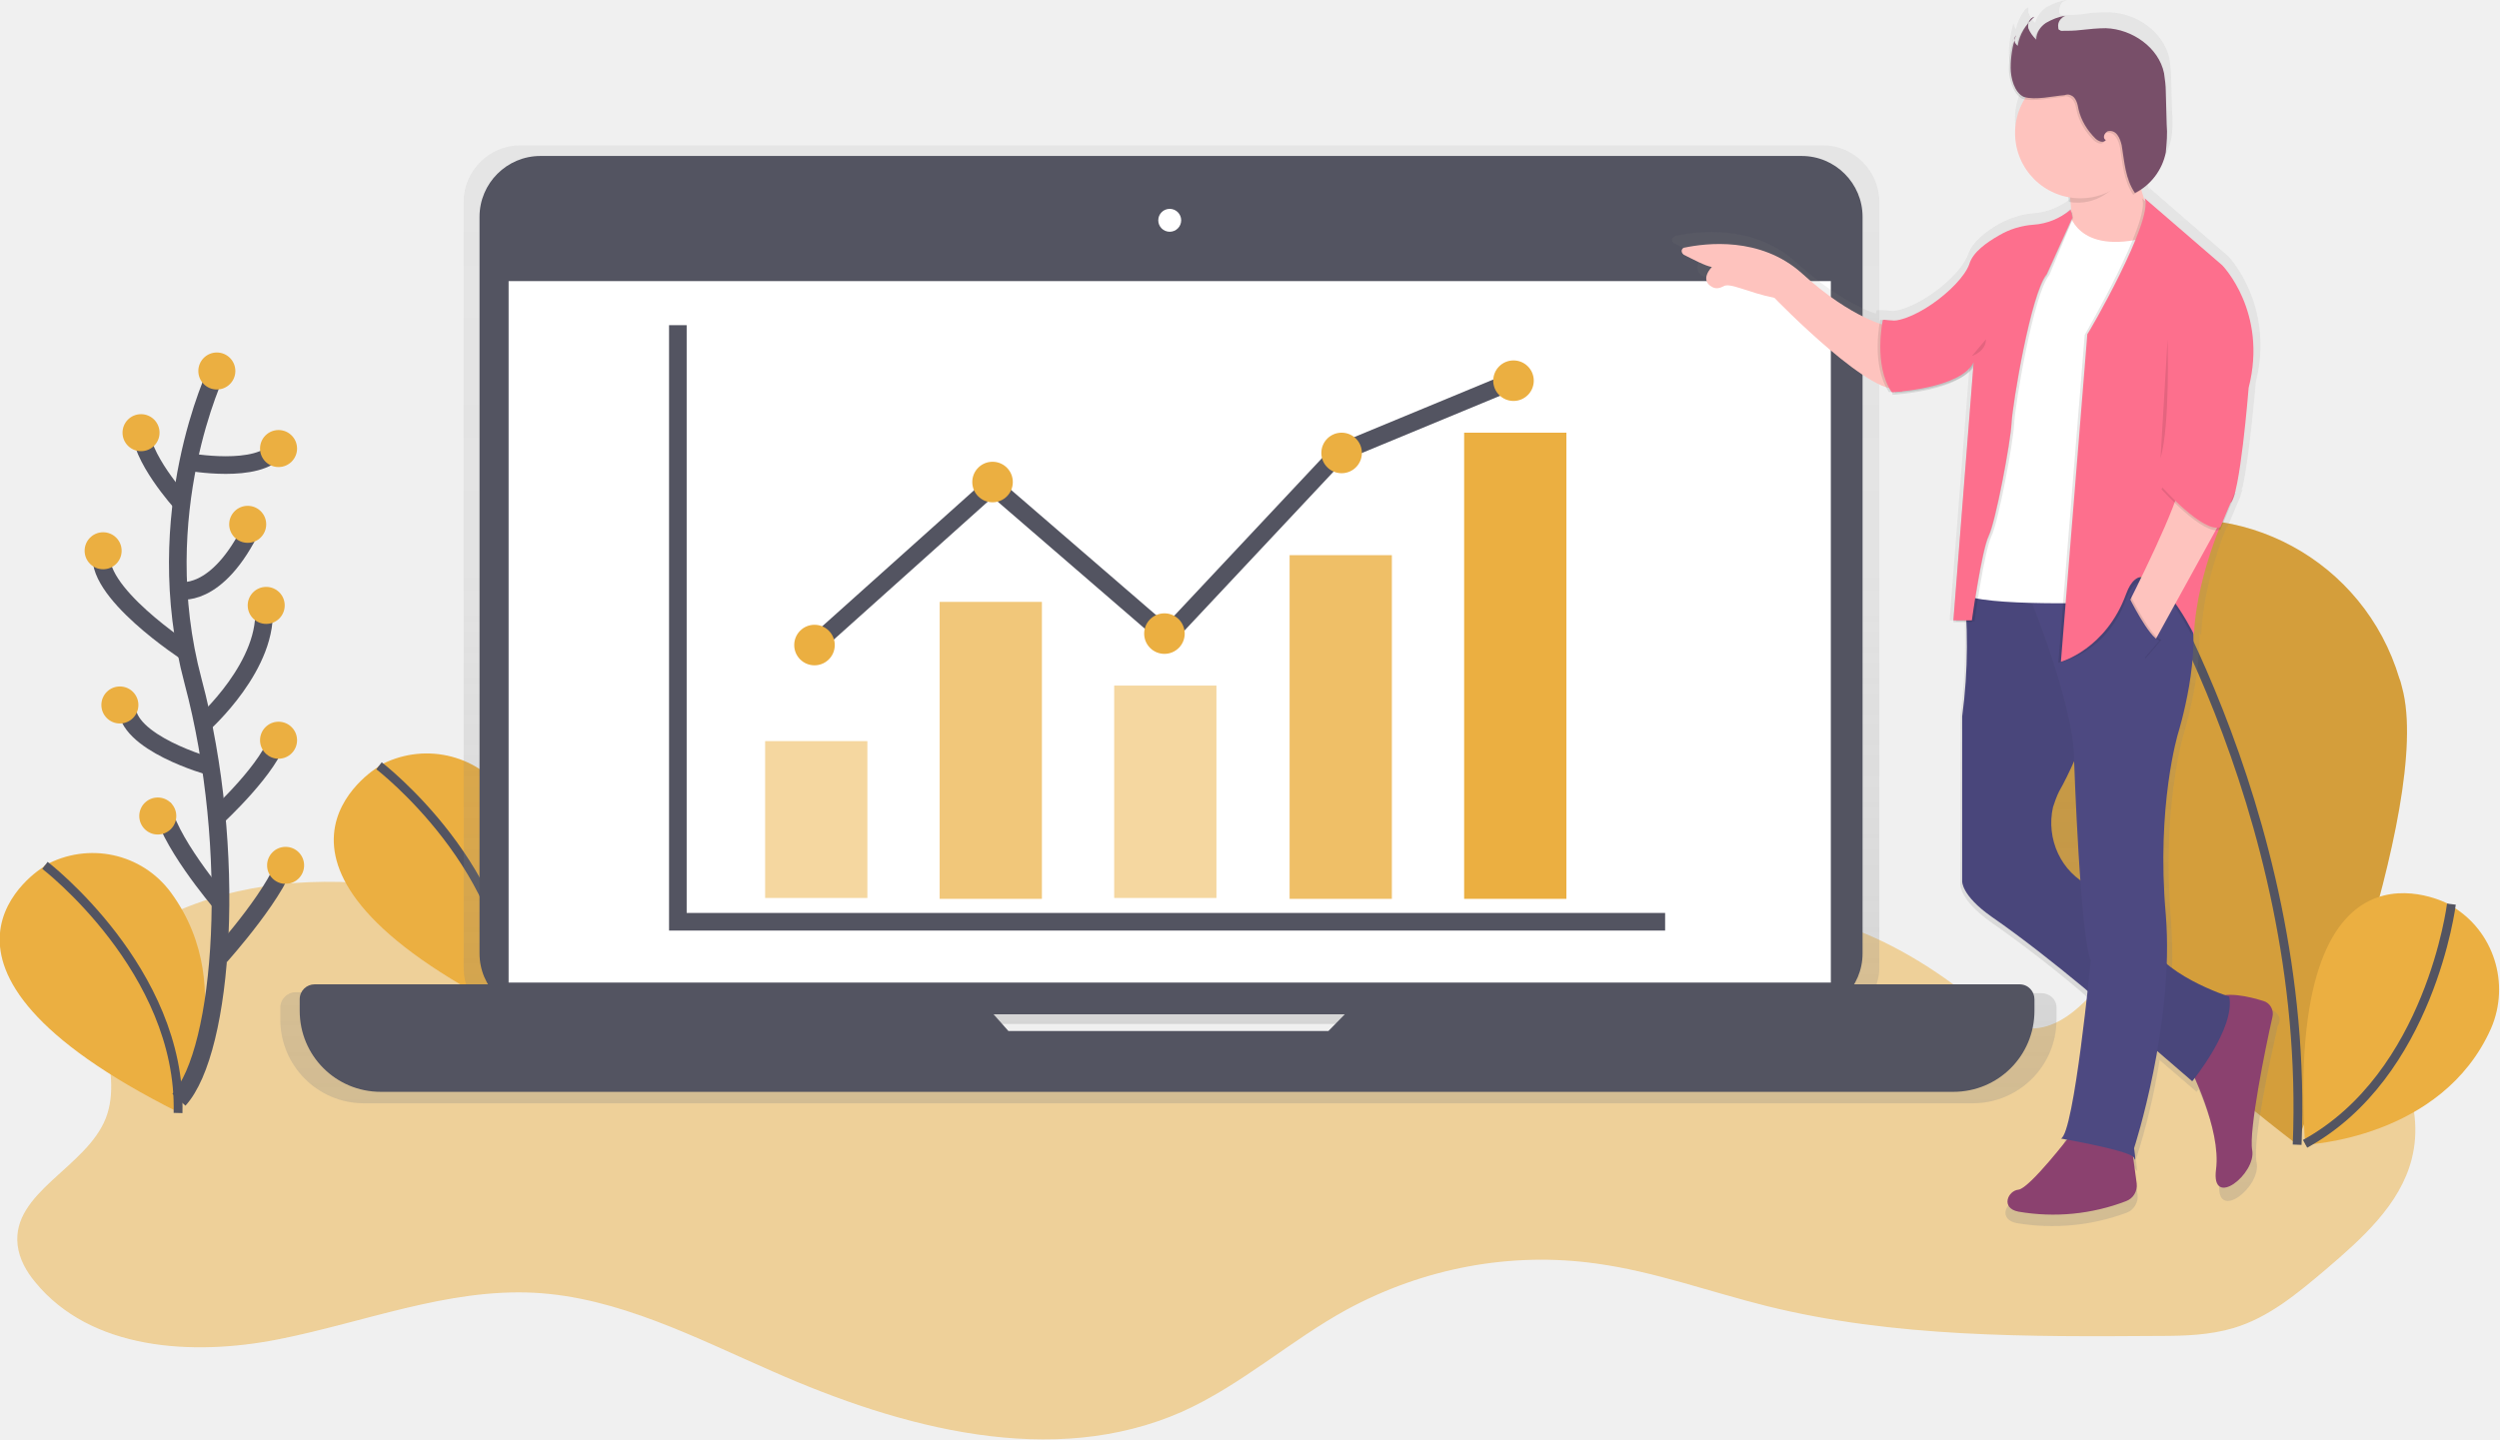
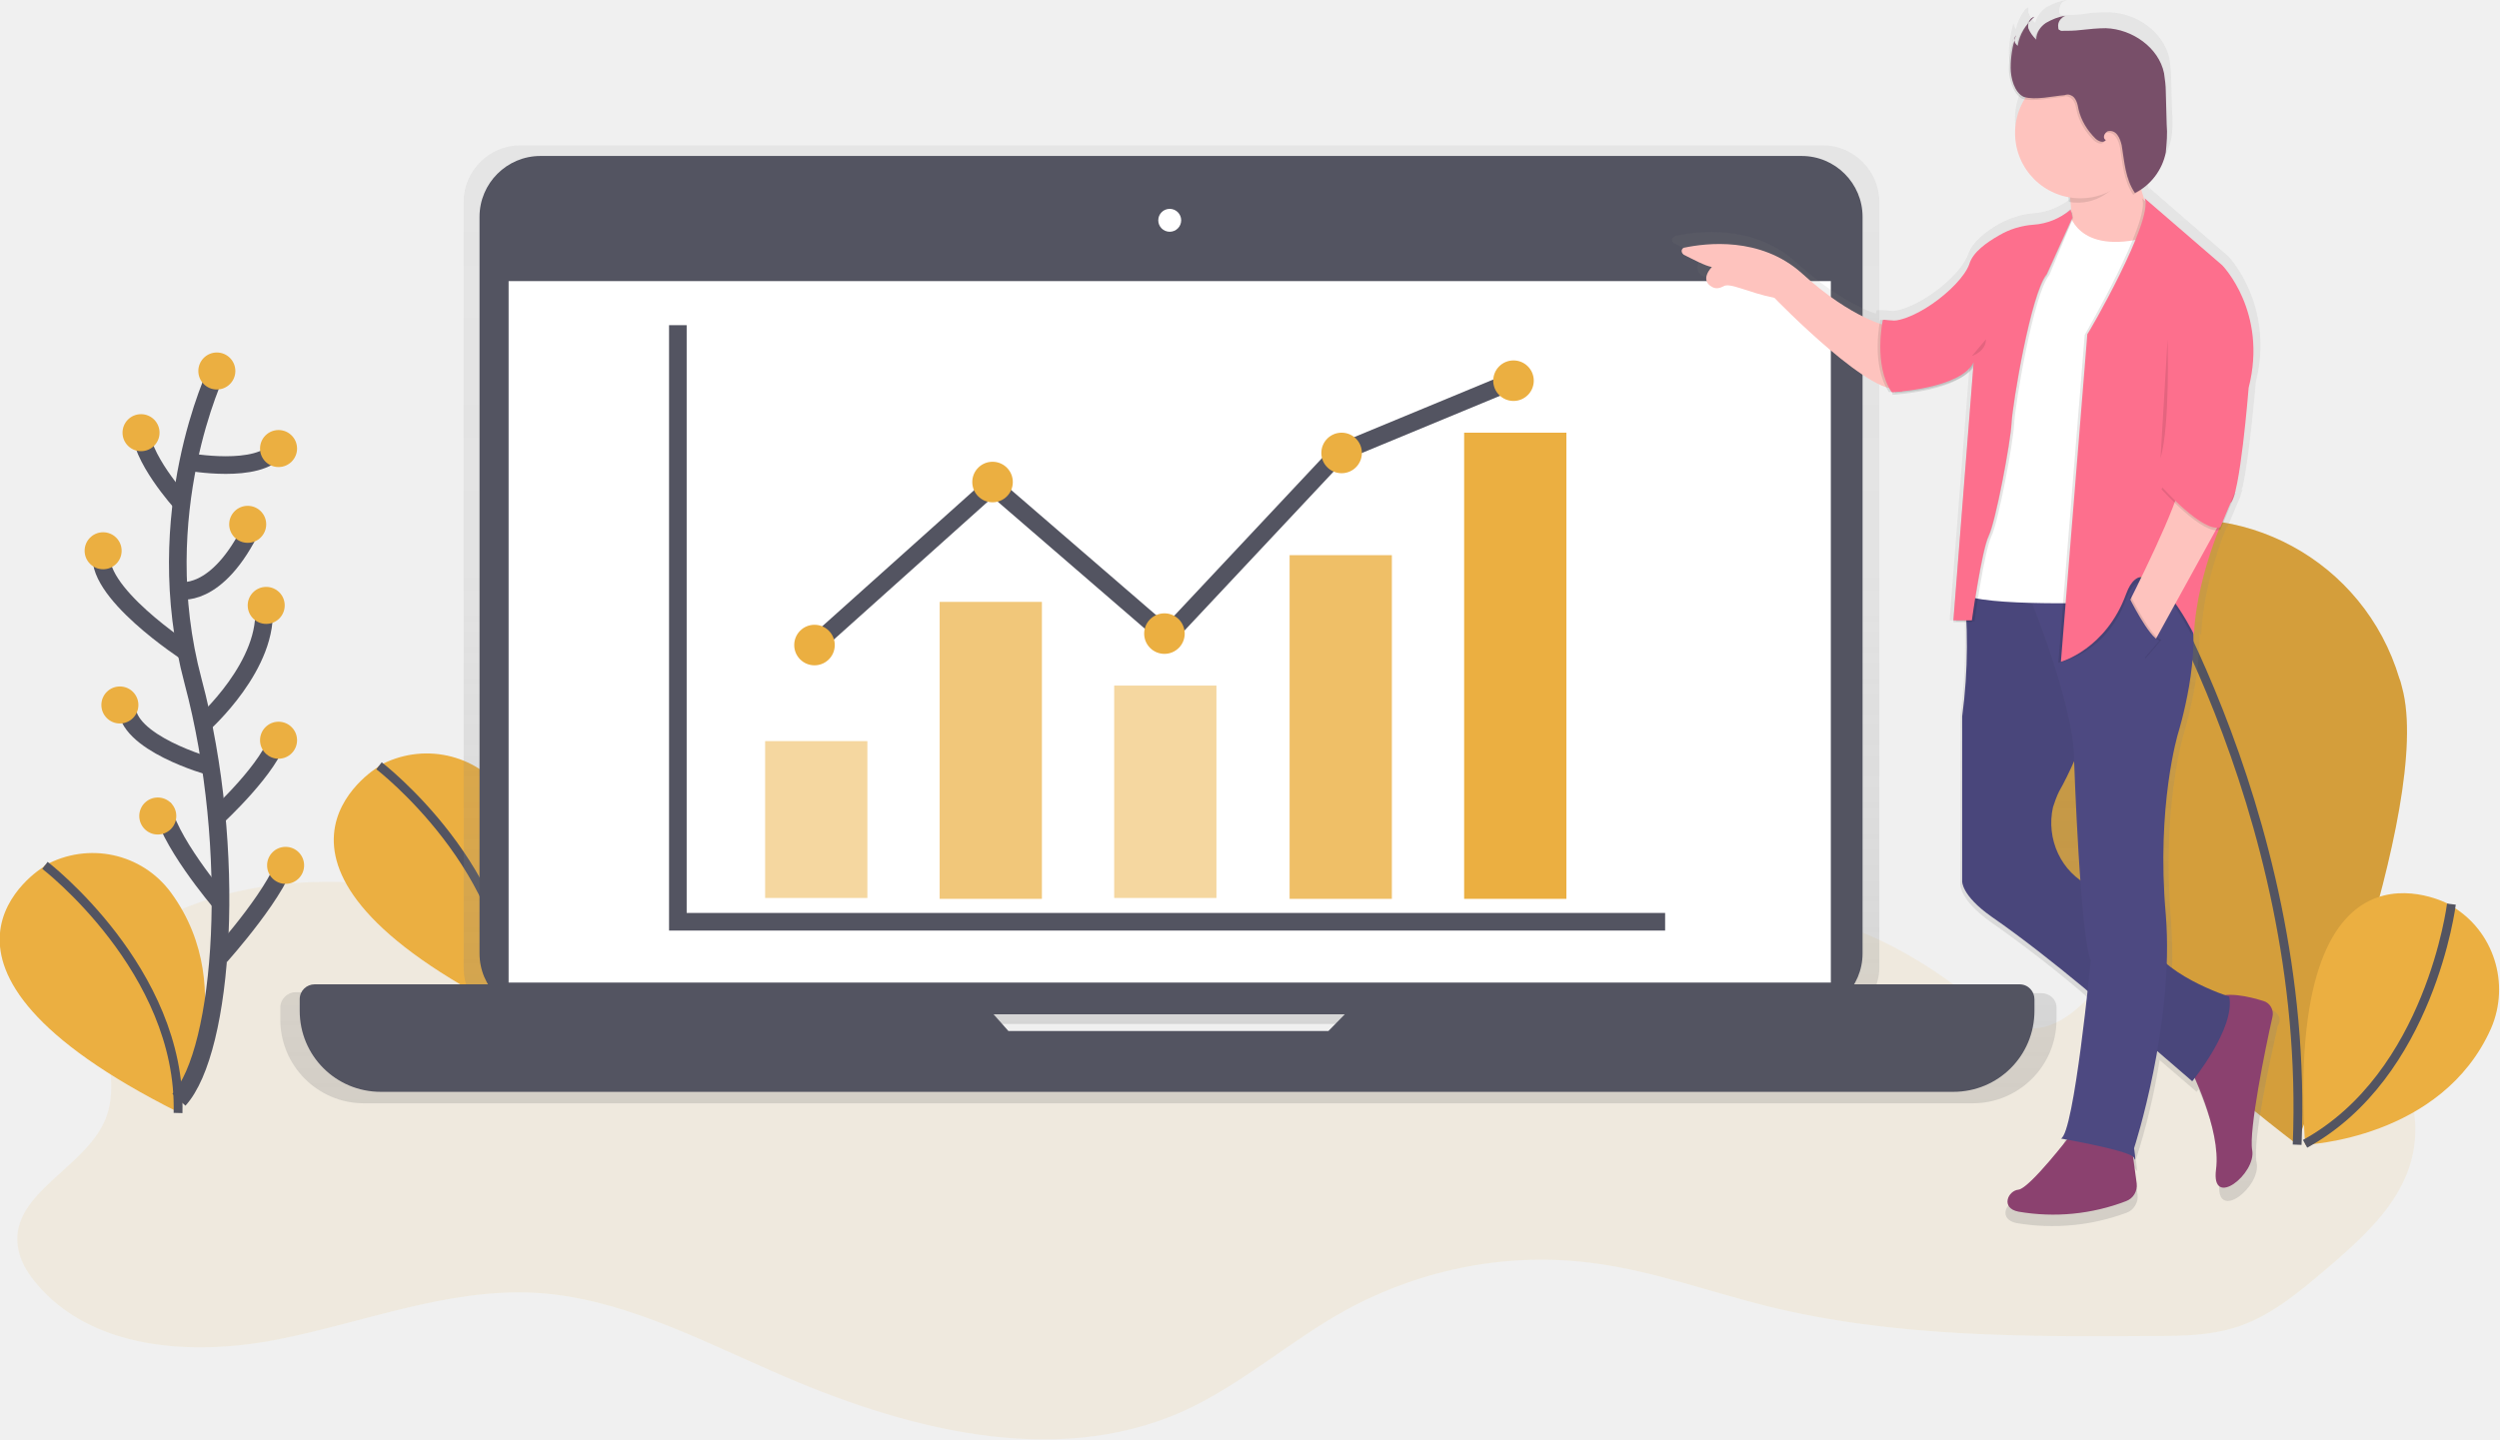
<svg xmlns="http://www.w3.org/2000/svg" version="1.1" id="Layer_1" x="0px" y="0px" viewBox="0 0 283.5 163.3" style="enable-background:new 0 0 283.5 163.3;" xml:space="preserve">
  <style type="text/css">
- 	.st0{opacity:0.5;fill:#EBAF41;enable-background:new    ;}
+ 	.st0{opacity:0.1;fill:#EBAF41;enable-background:new    ;}
	.st1{fill:#EBAF41;}
	.st2{fill:none;stroke:#535461;stroke-miterlimit:10;}
	.st3{opacity:0.1;enable-background:new    ;}
	.st4{fill:url(#SVGID_1_);}
	.st5{fill:#535461;}
	.st6{fill:#FFFFFF;}
	.st7{fill:none;stroke:#535461;stroke-width:2;stroke-miterlimit:10;}
- 	.st8{opacity:0.7;fill:#EBAF41;enable-background:new    ;}
- 	.st9{opacity:0.8;fill:#EBAF41;enable-background:new    ;}
- 	.st10{fill:url(#SVGID_2_);}
- 	.st11{fill:#FEC3BE;}
- 	.st12{fill:#8B416F;}
- 	.st13{fill:#4D4981;}
- 	.st14{opacity:5.000000e-02;enable-background:new    ;}
- 	.st15{fill:#FD6F8D;}
- 	.st16{fill:#784F69;}
+ 	.st8{opacity:0.5;fill:#EBAF41;enable-background:new    ;}
+ 	.st9{opacity:0.7;fill:#EBAF41;enable-background:new    ;}
+ 	.st10{opacity:0.8;fill:#EBAF41;enable-background:new    ;}
+ 	.st11{fill:url(#SVGID_2_);}
+ 	.st12{fill:#FEC3BE;}
+ 	.st13{fill:#8B416F;}
+ 	.st14{fill:#4D4981;}
+ 	.st15{opacity:5.000000e-02;enable-background:new    ;}
+ 	.st16{fill:#FD6F8D;}
+ 	.st17{fill:#784F69;}
</style>
-   <path class="st0" d="M70.3,107c-17.1-5.9-36.7-10.9-52.7-2.4c-2,1.1-4,2.4-5.1,4.5c-2.9,5.3,1.7,12.2-0.5,17.8  c-2.2,5.6-10.7,8.4-10,14.4c0.2,1.6,1,3,2,4.2c6.3,7.7,17.8,8.4,27.5,6.5s19.2-5.8,29.1-5.3c9.5,0.5,18.3,5.1,27,8.9  c14.7,6.5,31.8,11.1,46.5,4.6c6.7-3,12.3-8.1,18.7-11.6c8.7-4.7,18.6-6.6,28.4-5.2c6.5,0.9,12.8,3.2,19.2,4.8  c14.5,3.6,29.7,3.5,44.7,3.4c2.8,0,5.6-0.1,8.3-0.9c4-1.2,7.2-3.9,10.4-6.6c4.1-3.5,8.5-7.4,9.8-12.6c1.6-6.2-1.7-12.9-6.5-17.1  c-4.8-4.2-11-6.6-17-8.8c-1.5-0.5-3.1-1.1-4.6-0.7c-1,0.3-1.8,0.9-2.6,1.7c-4.3,4.1-7.9,11.1-13.7,10c-2.1-0.4-3.8-1.8-5.4-3.2  c-8.8-7.1-20.6-12.6-31.2-8.7c-7.8,2.9-13.2,10.3-21.1,12.9c-5.6,1.9-11.7,1.1-17.6,1.4c-8.6,0.5-16.9,3.5-25.5,3.4  c-21.9-0.5-40.1-21.4-61.8-19.4c-1.7,0.2-3.6,0.5-4.6,1.9" />
+   <path class="st0" d="M70.3,107c-17.1-5.9-36.7-10.9-52.7-2.4c-2,1.1-4,2.4-5.1,4.5c-2.9,5.3,1.7,12.2-0.5,17.8  c-2.2,5.6-10.7,8.4-10,14.4c0.2,1.6,1,3,2,4.2c6.3,7.7,17.8,8.4,27.5,6.5s19.2-5.8,29.1-5.3c9.5,0.5,18.3,5.1,27,8.9  c14.7,6.5,31.8,11.1,46.5,4.6c6.7-3,12.3-8.1,18.7-11.6c8.7-4.7,18.6-6.6,28.4-5.2c6.5,0.9,12.8,3.2,19.2,4.8  c14.5,3.6,29.7,3.5,44.7,3.4c2.8,0,5.6-0.1,8.3-0.9c4-1.2,7.2-3.9,10.4-6.6c4.1-3.5,8.5-7.4,9.8-12.6c1.6-6.2-1.7-12.9-6.5-17.1  s-11-6.6-17-8.8c-1.5-0.5-3.1-1.1-4.6-0.7c-1,0.3-1.8,0.9-2.6,1.7c-4.3,4.1-7.9,11.1-13.7,10c-2.1-0.4-3.8-1.8-5.4-3.2  c-8.8-7.1-20.6-12.6-31.2-8.7c-7.8,2.9-13.2,10.3-21.1,12.9c-5.6,1.9-11.7,1.1-17.6,1.4c-8.6,0.5-16.9,3.5-25.5,3.4  c-21.9-0.5-40.1-21.4-61.8-19.4c-1.7,0.2-3.6,0.5-4.6,1.9" />
  <path class="st1" d="M42.8,87.1c0,0-18.2,11,15.3,27.8c0,0,7.4-13.7-0.8-24.9c-3.3-4.5-9.4-5.8-14.3-3.1L42.8,87.1z" />
  <path class="st2" d="M43,86.9c0,0,15.5,11.9,15.1,28.1" />
-   <path class="st1" d="M272.5,78c3.7,13.5-12,51.8-12,51.8s-33-25-36.7-38.4c-4-13.4,3.6-27.4,17-31.4c13.4-4,27.4,3.6,31.4,17  C272.3,77.2,272.4,77.6,272.5,78L272.5,78z" />
-   <path class="st3" d="M272.5,78c3.7,13.5-12,51.8-12,51.8s-33-25-36.7-38.4c-4-13.4,3.6-27.4,17-31.4c13.4-4,27.4,3.6,31.4,17  C272.3,77.2,272.4,77.6,272.5,78L272.5,78z" />
+   <path class="st1" d="M272.5,78c3.7,13.5-12,51.8-12,51.8s-33-25-36.7-38.4c-4-13.4,3.6-27.4,17-31.4s27.4,3.6,31.4,17  C272.3,77.2,272.4,77.6,272.5,78L272.5,78z" />
+   <path class="st3" d="M272.5,78c3.7,13.5-12,51.8-12,51.8s-33-25-36.7-38.4c-4-13.4,3.6-27.4,17-31.4s27.4,3.6,31.4,17  C272.3,77.2,272.4,77.6,272.5,78L272.5,78z" />
  <path class="st2" d="M241.6,60.4c0,0,20.6,31,19,69.5" />
  <path class="st1" d="M277.8,102.6c0,0-18.6-10.1-16.3,27.3c0,0,15.5-0.6,21.1-13.2c2.2-5.1,0.3-11.1-4.5-13.9L277.8,102.6z" />
  <path class="st2" d="M278.1,102.6c0,0-2.4,19.4-16.6,27.2" />
  <path class="st1" d="M4.9,98.4c0,0-18.2,11,15.3,27.8c0,0,7.4-13.7-0.8-24.9c-3.3-4.5-9.4-5.8-14.3-3.1L4.9,98.4z" />
  <path class="st2" d="M5.1,98.2c0,0,15.5,11.9,15.1,28.1" />
-   <linearGradient id="SVGID_1_" gradientUnits="userSpaceOnUse" x1="255.551" y1="250.716" x2="255.551" y2="359.4" gradientTransform="matrix(1 0 0 -1 -123 375.8906)">
+   <linearGradient id="SVGID_1_" gradientUnits="userSpaceOnUse" x1="255.55" y1="541.309" x2="255.55" y2="432.609" gradientTransform="matrix(1 0 0 1 -123 -416.1094)">
    <stop offset="0" style="stop-color:#808080;stop-opacity:0.25" />
    <stop offset="0.54" style="stop-color:#808080;stop-opacity:0.12" />
    <stop offset="1" style="stop-color:#808080;stop-opacity:0.1" />
  </linearGradient>
-   <path class="st4" d="M231.6,112.7h-19.1c0.4-0.9,0.7-1.9,0.7-2.8V22.9c0-3.5-2.9-6.4-6.4-6.4l0,0H59c-3.5,0-6.4,2.9-6.4,6.4l0,0  v86.9c0,1,0.2,2,0.7,2.8H33.5c-0.9,0-1.7,0.8-1.7,1.7c0,0,0,0,0,0v1.4c0,5.2,4.2,9.5,9.5,9.5l0,0h182.5c5.2,0,9.5-4.2,9.5-9.5l0,0  v-1.4C233.3,113.4,232.5,112.7,231.6,112.7C231.6,112.7,231.6,112.7,231.6,112.7z M114,118.1l-1.6-1.9H153l-1.8,1.9L114,118.1z" />
+   <path class="st4" d="M231.6,112.7h-19.1c0.4-0.9,0.7-1.9,0.7-2.8v-87c0-3.5-2.9-6.4-6.4-6.4l0,0H59c-3.5,0-6.4,2.9-6.4,6.4l0,0v86.9  c0,1,0.2,2,0.7,2.8H33.5c-0.9,0-1.7,0.8-1.7,1.7l0,0v1.4c0,5.2,4.2,9.5,9.5,9.5l0,0h182.5c5.2,0,9.5-4.2,9.5-9.5l0,0v-1.4  C233.3,113.4,232.5,112.7,231.6,112.7L231.6,112.7z M114,118.1l-1.6-1.9H153l-1.8,1.9H114z" />
  <path class="st5" d="M61.3,17.7h143.1c3.8,0,6.9,3.1,6.9,6.9v83.6c0,3.8-3.1,6.9-6.9,6.9H61.3c-3.8,0-6.9-3.1-6.9-6.9V24.6  C54.4,20.8,57.5,17.7,61.3,17.7z" />
  <rect x="57.7" y="31.9" class="st6" width="150" height="79.6" />
  <circle class="st6" cx="132.7" cy="25" r="1.3" />
  <path class="st5" d="M155.9,111.7l-5.2,5.3h-36.3l-4.7-5.3h-74c-0.9,0-1.7,0.7-1.7,1.7v1.3c0,5.1,4.1,9.2,9.2,9.2h178.4  c5.1,0,9.2-4.1,9.2-9.2v-1.3c0-0.9-0.7-1.7-1.7-1.7H155.9z" />
  <polyline class="st7" points="76.9,36.9 76.9,104.6 188.9,104.6 " />
-   <rect x="86.8" y="84.1" class="st0" width="11.6" height="17.8" />
-   <rect x="106.6" y="68.3" class="st8" width="11.6" height="33.7" />
-   <rect x="126.4" y="77.8" class="st0" width="11.6" height="24.1" />
-   <rect x="146.3" y="63" class="st9" width="11.6" height="39" />
+   <rect x="86.8" y="84.1" class="st8" width="11.6" height="17.8" />
+   <rect x="106.6" y="68.3" class="st9" width="11.6" height="33.7" />
+   <rect x="126.4" y="77.8" class="st8" width="11.6" height="24.1" />
+   <rect x="146.3" y="63" class="st10" width="11.6" height="39" />
  <rect x="166.1" y="49.1" class="st1" width="11.6" height="52.9" />
  <polyline class="st7" points="92.4,73.2 112.6,55.1 132.4,72.2 151.9,51.4 171.7,43.2 " />
  <circle class="st1" cx="92.4" cy="73.2" r="2.3" />
  <circle class="st1" cx="132.1" cy="71.9" r="2.3" />
  <circle class="st1" cx="152.2" cy="51.4" r="2.3" />
  <circle class="st1" cx="112.6" cy="54.7" r="2.3" />
  <circle class="st1" cx="171.7" cy="43.2" r="2.3" />
-   <linearGradient id="SVGID_2_" gradientUnits="userSpaceOnUse" x1="347.415" y1="236.629" x2="347.415" y2="375.891" gradientTransform="matrix(1 0 0 -1 -123 375.8906)">
+   <linearGradient id="SVGID_2_" gradientUnits="userSpaceOnUse" x1="347.147" y1="555.244" x2="347.147" y2="416.109" gradientTransform="matrix(1 0 0 1 -123 -416.1094)">
    <stop offset="0" style="stop-color:#808080;stop-opacity:0.25" />
    <stop offset="0.54" style="stop-color:#808080;stop-opacity:0.12" />
    <stop offset="1" style="stop-color:#808080;stop-opacity:0.1" />
  </linearGradient>
-   <path class="st10" d="M257.7,114.6c-1.2-0.4-3-0.9-4.5-0.7c-1.4-0.5-4.6-1.8-6.8-3.7c0.1-1.9,0-3.8-0.1-5.7  c-1.1-12.7,1.4-21.1,1.4-21.1s2-6.4,1.8-11.7c0.1,0.2,0.2,0.4,0.2,0.4c0.2-4.6,1.7-9.3,2.9-12.3c0,0,0.1,0,0.1,0l1.3-3.1  c0.1-0.2,0.2-0.4,0.2-0.6l0.2-0.5l-0.1,0c0-0.1,0-0.2,0.1-0.3l0,0c0.8-3.5,1.5-11.9,1.5-11.9c2.2-8.8-3.1-14.3-3.1-14.3l-9-7.8  c0,0.1,0.1,0.2,0.1,0.3l-0.1-0.1c-0.1-0.4-0.3-0.8-0.4-1.3c0.3-0.2,0.6-0.5,0.9-0.8c1-1,1.7-2.2,2-3.6c0.2-1.1,0.2-2.2,0.1-3.3  l-0.1-3.7c0-0.7-0.1-1.5-0.2-2.2c-0.7-3-3.7-5.1-6.8-5.2c-1,0-1.9,0-2.9,0.2c-0.8,0.1-1.6,0.1-2.4,0.1c-0.1,0-0.2,0-0.3-0.1  c-0.1-0.1-0.1-0.2-0.1-0.3c0-0.4,0.1-0.7,0.3-1c0.1-0.1,0.3-0.2,0.4-0.2l-0.2,0.1c0.1-0.1,0.2-0.1,0.4-0.2c-0.8,0.1-1.6,0.4-2.3,0.8  c-0.2,0.1-0.4,0.3-0.5,0.4c-0.4,0.4-0.7,0.9-0.8,1.4c-0.4-0.3-0.6-0.7-0.8-1.2c0-0.2,0-0.4,0-0.6c-0.1,0.1-0.1,0.1-0.2,0.2  c0,0,0,0,0-0.1c-0.6,0.7-1,1.5-1.2,2.4c-0.2-0.2-0.2-0.4-0.2-0.7c0,0.1-0.1,0.3-0.1,0.4c0-0.1,0-0.2,0-0.3c-0.3,1.1-0.5,2.2-0.5,3.3  c0,1.1,0.5,2.9,1.7,3.3c0.1,0,0.1,0,0.2,0.1c-2.3,3.5-1.2,8.2,2.3,10.4c0.9,0.6,1.8,0.9,2.8,1.1c0,0.1,0,0.3,0.1,0.4h0  c0,0.3,0.1,0.6,0.1,1c-0.3,0.3-0.6,0.6-1,0.8c-1,0.6-2.1,1-3.3,1.1c-1.4,0.1-2.7,0.5-4,1.2c-1.4,0.8-3,2-3.5,3.4  c-0.8,2.4-5.4,6.1-8.5,6.5l-1.1-0.1l-0.1,0v0l-0.3,0h0h-0.1v0l-0.3,0c0,0,0,0.1-0.1,0.4c-1.5-0.5-4.8-2-9.1-5.9  c-4.8-4.3-11.2-3.5-13.7-2.9c-0.2,0.1-0.4,0.3-0.3,0.5c0,0.1,0.1,0.2,0.2,0.3c1,0.5,2.6,1.3,3.3,1.4c0,0-1.5,1.6,0.1,2.4  c0.4,0.2,0.8,0.1,1.2-0.1c0.8-0.6,2.9,0.7,6,1.4c0,0,8.7,9,13,10.4c0.1,0.2,0.2,0.4,0.3,0.6l0.3,0v0h0.1l0,0.3c0,0,6.7-0.4,8.9-2.8  c0.2-0.1,0.3-0.3,0.4-0.5l-2.3,29.4h0l0,0.3h1.7c0.1,3.6,0,7.2-0.5,10.8v19.2c0,0-0.1,1.7,3.4,4.2c3.7,2.6,7.2,5.3,10.6,8.2l0.4,0.4  c-0.6,5.9-2,16.8-3.1,17.2l0.7,0.1c-1.2,1.5-4.6,5.6-5.6,5.8c-1.3,0.1-2.1,2.1,0,2.5c4.2,0.7,8.5,0.3,12.5-1.2  c0.8-0.3,1.3-1.2,1.2-2l-0.4-3.1c0.1,0,0.1,0.1,0.2,0.2c0.3,0.8,0-1.1,0-1.1c1.2-3.7,2.1-7.5,2.7-11.3l4.2,3.6c0,0,0.1-0.1,0.2-0.3  c1,2.3,2.8,7,2.4,10.5c-0.6,4.8,4.8,0.6,4.2-2.2c-0.5-2.3,1.6-11.9,2.4-15.5C258.9,115.7,258.5,114.9,257.7,114.6z" />
-   <path class="st11" d="M214.2,37c0,0-4-0.7-9.8-6c-4.7-4.2-10.9-3.4-13.3-2.9c-0.2,0-0.4,0.3-0.3,0.5c0,0.1,0.1,0.2,0.2,0.3  c1,0.5,2.5,1.3,3.2,1.4c0,0-1.5,1.5,0.1,2.3c0.4,0.2,0.8,0.1,1.2-0.1c0.7-0.5,2.8,0.7,5.8,1.3c0,0,11.8,12.2,14.5,10.1L214.2,37z" />
-   <path class="st11" d="M234.5,20.4c0,0,1.1,4.6,0,7.9l4.9,0.7l4.4-2.2V24c0,0-2.1-4.4-1.5-9.4L234.5,20.4z" />
-   <path class="st12" d="M248.4,121.1c0,0,3.6,7,3,11.6c-0.6,4.6,4.6,0.5,4.1-2.2c-0.4-2.2,1.5-11.6,2.3-15.1c0.2-0.8-0.3-1.6-1-1.8  c-1.6-0.5-4.4-1.2-5.8-0.2C249,115,248.4,121.1,248.4,121.1z" />
-   <path class="st12" d="M234.9,128.8c0,0-4.6,6-5.9,6.2c-1.2,0.1-2.1,2.1,0,2.5c4.1,0.7,8.3,0.3,12.2-1.2c0.8-0.3,1.3-1.1,1.2-2  l-0.8-5.9L234.9,128.8z" />
-   <path class="st13" d="M227.2,65l-4.5,0.6c0.6,5.2,0.6,10.5-0.1,15.7v18.7c0,0-0.1,1.6,3.3,4c3.6,2.5,7,5.2,10.4,8l12.4,10.7  c0,0,4.9-6,4.2-9.6c0,0-8.2-2.6-9.3-6.8c-0.6-2.4-3.8-4.5-6.4-5.7c-3.4-1.6-5.1-5.4-4.3-9c0.2-0.6,0.4-1.2,0.7-1.8  c2.2-3.8,5.3-12.4,5.3-12.4l-6-11.5L227.2,65z" />
-   <path class="st14" d="M227.2,65l-4.5,0.6c0.6,5.2,0.6,10.5-0.1,15.7v18.7c0,0-0.1,1.6,3.3,4c3.6,2.5,7,5.2,10.4,8l12.4,10.7  c0,0,4.9-6,4.2-9.6c0,0-8.2-2.6-9.3-6.8c-0.6-2.4-3.8-4.5-6.4-5.7c-3.4-1.6-5.1-5.4-4.3-9c0.2-0.6,0.4-1.2,0.7-1.8  c2.2-3.8,5.3-12.4,5.3-12.4l-6-11.5L227.2,65z" />
-   <path class="st13" d="M233.8,129.2c0,0,8.1,1.4,8.3,2.2c0.3,0.8,0-1.1,0-1.1s4.6-14.1,3.6-26.5c-1.1-12.4,1.4-20.6,1.4-20.6  s2.9-9.3,1.2-14.6s-18.9-3-18.9-3s6,14.1,5.9,20.8c0,0,0.7,20.2,1.9,22.6C237.2,108.8,235.3,128.7,233.8,129.2z" />
+   <path class="st11" d="M257.7,114.6c-1.2-0.4-3-0.9-4.5-0.7c-1.4-0.5-4.6-1.8-6.8-3.7c0.1-1.9,0-3.8-0.1-5.7  c-1.1-12.7,1.4-21.1,1.4-21.1s2-6.4,1.8-11.7c0.1,0.2,0.2,0.4,0.2,0.4c0.2-4.6,1.7-9.3,2.9-12.3h0.1l1.3-3.1  c0.1-0.2,0.2-0.4,0.2-0.6l0.2-0.5h-0.1c0-0.1,0-0.2,0.1-0.3l0,0c0.8-3.5,1.5-11.9,1.5-11.9c2.2-8.8-3.1-14.3-3.1-14.3l-9-7.8  c0,0.1,0.1,0.2,0.1,0.3l-0.1-0.1c-0.1-0.4-0.3-0.8-0.4-1.3c0.3-0.2,0.6-0.5,0.9-0.8c1-1,1.7-2.2,2-3.6c0.2-1.1,0.2-2.2,0.1-3.3  l-0.1-3.7c0-0.7-0.1-1.5-0.2-2.2c-0.7-3-3.7-5.1-6.8-5.2c-1,0-1.9,0-2.9,0.2c-0.8,0.1-1.6,0.1-2.4,0.1c-0.1,0-0.2,0-0.3-0.1  s-0.1-0.2-0.1-0.3c0-0.4,0.1-0.7,0.3-1c0.1-0.1,0.3-0.2,0.4-0.2l-0.2,0.1c0.1-0.1,0.2-0.1,0.4-0.2c-0.8,0.1-1.6,0.4-2.3,0.8  c-0.2,0.1-0.4,0.3-0.5,0.4c-0.4,0.4-0.7,0.9-0.8,1.4c-0.4-0.3-0.6-0.7-0.8-1.2c0-0.2,0-0.4,0-0.6C230,0.9,230,0.9,229.9,1  c0,0,0,0,0-0.1c-0.6,0.7-1,1.5-1.2,2.4c-0.2-0.2-0.2-0.4-0.2-0.7c0,0.1-0.1,0.3-0.1,0.4c0-0.1,0-0.2,0-0.3c-0.3,1.1-0.5,2.2-0.5,3.3  s0.5,2.9,1.7,3.3c0.1,0,0.1,0,0.2,0.1c-2.3,3.5-1.2,8.2,2.3,10.4c0.9,0.6,1.8,0.9,2.8,1.1c0,0.1,0,0.3,0.1,0.4l0,0  c0,0.3,0.1,0.6,0.1,1c-0.3,0.3-0.6,0.6-1,0.8c-1,0.6-2.1,1-3.3,1.1c-1.4,0.1-2.7,0.5-4,1.2c-1.4,0.8-3,2-3.5,3.4  c-0.8,2.4-5.4,6.1-8.5,6.5l-1.1-0.1h-0.1l0,0h-0.3l0,0h-0.1l0,0h-0.3c0,0,0,0.1-0.1,0.4c-1.5-0.5-4.8-2-9.1-5.9  c-4.8-4.3-11.2-3.5-13.7-2.9c-0.2,0.1-0.4,0.3-0.3,0.5c0,0.1,0.1,0.2,0.2,0.3c1,0.5,2.6,1.3,3.3,1.4c0,0-1.5,1.6,0.1,2.4  c0.4,0.2,0.8,0.1,1.2-0.1c0.8-0.6,2.9,0.7,6,1.4c0,0,8.7,9,13,10.4c0.1,0.2,0.2,0.4,0.3,0.6h0.3l0,0h0.1V44c0,0,6.7-0.4,8.9-2.8  c0.2-0.1,0.3-0.3,0.4-0.5l-2.3,29.4l0,0v0.3h1.7c0.1,3.6,0,7.2-0.5,10.8v19.2c0,0-0.1,1.7,3.4,4.2c3.7,2.6,7.2,5.3,10.6,8.2l0.4,0.4  c-0.6,5.9-2,16.8-3.1,17.2l0.7,0.1c-1.2,1.5-4.6,5.6-5.6,5.8c-1.3,0.1-2.1,2.1,0,2.5c4.2,0.7,8.5,0.3,12.5-1.2  c0.8-0.3,1.3-1.2,1.2-2l-0.4-3.1c0.1,0,0.1,0.1,0.2,0.2c0.3,0.8,0-1.1,0-1.1c1.2-3.7,2.1-7.5,2.7-11.3l4.2,3.6c0,0,0.1-0.1,0.2-0.3  c1,2.3,2.8,7,2.4,10.5c-0.6,4.8,4.8,0.6,4.2-2.2c-0.5-2.3,1.6-11.9,2.4-15.5C258.9,115.7,258.5,114.9,257.7,114.6z" />
+   <path class="st12" d="M214.2,37c0,0-4-0.7-9.8-6c-4.7-4.2-10.9-3.4-13.3-2.9c-0.2,0-0.4,0.3-0.3,0.5c0,0.1,0.1,0.2,0.2,0.3  c1,0.5,2.5,1.3,3.2,1.4c0,0-1.5,1.5,0.1,2.3c0.4,0.2,0.8,0.1,1.2-0.1c0.7-0.5,2.8,0.7,5.8,1.3c0,0,11.8,12.2,14.5,10.1L214.2,37z" />
+   <path class="st12" d="M234.5,20.4c0,0,1.1,4.6,0,7.9l4.9,0.7l4.4-2.2V24c0,0-2.1-4.4-1.5-9.4L234.5,20.4z" />
+   <path class="st13" d="M248.4,121.1c0,0,3.6,7,3,11.6c-0.6,4.6,4.6,0.5,4.1-2.2c-0.4-2.2,1.5-11.6,2.3-15.1c0.2-0.8-0.3-1.6-1-1.8  c-1.6-0.5-4.4-1.2-5.8-0.2C249,115,248.4,121.1,248.4,121.1z" />
+   <path class="st13" d="M234.9,128.8c0,0-4.6,6-5.9,6.2c-1.2,0.1-2.1,2.1,0,2.5c4.1,0.7,8.3,0.3,12.2-1.2c0.8-0.3,1.3-1.1,1.2-2  l-0.8-5.9L234.9,128.8z" />
+   <path class="st14" d="M227.2,65l-4.5,0.6c0.6,5.2,0.6,10.5-0.1,15.7V100c0,0-0.1,1.6,3.3,4c3.6,2.5,7,5.2,10.4,8l12.4,10.7  c0,0,4.9-6,4.2-9.6c0,0-8.2-2.6-9.3-6.8c-0.6-2.4-3.8-4.5-6.4-5.7c-3.4-1.6-5.1-5.4-4.3-9c0.2-0.6,0.4-1.2,0.7-1.8  c2.2-3.8,5.3-12.4,5.3-12.4l-6-11.5L227.2,65z" />
+   <path class="st15" d="M227.2,65l-4.5,0.6c0.6,5.2,0.6,10.5-0.1,15.7V100c0,0-0.1,1.6,3.3,4c3.6,2.5,7,5.2,10.4,8l12.4,10.7  c0,0,4.9-6,4.2-9.6c0,0-8.2-2.6-9.3-6.8c-0.6-2.4-3.8-4.5-6.4-5.7c-3.4-1.6-5.1-5.4-4.3-9c0.2-0.6,0.4-1.2,0.7-1.8  c2.2-3.8,5.3-12.4,5.3-12.4l-6-11.5L227.2,65z" />
+   <path class="st14" d="M233.8,129.2c0,0,8.1,1.4,8.3,2.2c0.3,0.8,0-1.1,0-1.1s4.6-14.1,3.6-26.5c-1.1-12.4,1.4-20.6,1.4-20.6  s2.9-9.3,1.2-14.6s-18.9-3-18.9-3s6,14.1,5.9,20.8c0,0,0.7,20.2,1.9,22.6C237.2,108.8,235.3,128.7,233.8,129.2z" />
  <path class="st6" d="M234.7,24c0,0,0.8,5.1,9,2.9l-5.5,41.5c0,0-15.9,0.5-15.7-1.4l3.3-25.1L234.7,24z" />
  <path class="st3" d="M234.9,23.7c-1.1,1.1-2.5,1.7-3.9,1.9c-1.4,0.1-2.7,0.5-3.9,1.2c-1.4,0.8-3,1.9-3.4,3.3c-1,2.7-7,7.2-9.7,6.3  l1,8.2c0,0,7.8-0.4,9.2-3.4l-2.3,29.3h2.1c0,0,1.1-7.9,1.9-9.6c0.8-1.6,2.5-10.7,2.6-12.8c0.1-2.2,2.2-14.8,4-16.9l2.7-6.5  L234.9,23.7z" />
-   <path class="st3" d="M234.9,24.1c-1.2,1-2.7,1.6-4.2,1.7c-1.4,0.1-2.7,0.5-3.9,1.2c-1.4,0.8-3,1.9-3.4,3.3c-1,2.7-7,7.2-9.7,6.3  l1,8.2c0,0,7.8-0.4,9.2-3.4l-2.3,29.2h2.1c0,0,1.1-7.9,1.9-9.6c0.8-1.6,2.5-10.7,2.6-12.8c0.1-2.2,2.2-14.8,4-16.9l2.9-6.4V24.1z" />
-   <path class="st15" d="M234.9,23.8c-1.2,1-2.7,1.6-4.2,1.7c-1.4,0.1-2.7,0.5-3.9,1.2c-1.4,0.8-3,1.9-3.4,3.3c-1,2.7-7,7.2-9.7,6.3  l1,8.2c0,0,7.8-0.4,9.2-3.4l-2.3,29.3h2.1c0,0,1.1-7.9,1.9-9.6c0.8-1.6,2.5-10.7,2.6-12.8s2.2-14.8,4-16.9l2.9-6.4L234.9,23.8z" />
+   <path class="st3" d="M234.9,24.1c-1.2,1-2.7,1.6-4.2,1.7c-1.4,0.1-2.7,0.5-3.9,1.2c-1.4,0.8-3,1.9-3.4,3.3c-1,2.7-7,7.2-9.7,6.3  l1,8.2c0,0,7.8-0.4,9.2-3.4l-2.3,29.2h2.1c0,0,1.1-7.9,1.9-9.6c0.8-1.6,2.5-10.7,2.6-12.8c0.1-2.2,2.2-14.8,4-16.9l2.9-6.4v-0.8  H234.9z" />
+   <path class="st16" d="M234.9,23.8c-1.2,1-2.7,1.6-4.2,1.7c-1.4,0.1-2.7,0.5-3.9,1.2c-1.4,0.8-3,1.9-3.4,3.3c-1,2.7-7,7.2-9.7,6.3  l1,8.2c0,0,7.8-0.4,9.2-3.4l-2.3,29.3h2.1c0,0,1.1-7.9,1.9-9.6c0.8-1.6,2.5-10.7,2.6-12.8s2.2-14.8,4-16.9l2.9-6.4L234.9,23.8z" />
  <path class="st3" d="M241.9,18.6c-0.2-1.3,0.2-2.1,0.3-3.6l-7.8,5.9c0,0,0.2,0.8,0.3,2c0.4,0.1,0.8,0.1,1.2,0.1  C238.7,22.9,240.6,20.8,241.9,18.6z" />
-   <circle class="st11" cx="236" cy="15.1" r="7.4" />
-   <path class="st3" d="M227.9,7.9c0-1.2,0.2-2.5,0.6-3.7c-0.3,0.4-0.2,0.9,0.2,1.2c0.2-1.3,0.9-2.4,1.9-3.3c-0.5,0.1-0.8,0.7-0.7,1.3  c0.2,0.5,0.5,0.9,0.9,1.3c0-0.8,0.5-1.5,1.1-1.9c0.7-0.4,1.4-0.7,2.2-0.8c-0.5,0.2-0.9,0.7-0.8,1.3c0,0.1,0,0.2,0.1,0.3  c0.1,0,0.2,0.1,0.2,0.1c0.8,0,1.5,0,2.3-0.1c0.9-0.1,1.9-0.2,2.8-0.2c3,0.1,6,2.2,6.6,5.1c0.1,0.7,0.2,1.4,0.2,2.1l0.1,3.7  c0.1,1.1,0,2.1-0.1,3.2c-0.4,2-1.7,3.7-3.5,4.6c-1.1-1.6-1.2-3.6-1.5-5.4c-0.1-0.4-0.2-0.8-0.5-1.2c-0.3-0.4-0.7-0.5-1.1-0.4  c-0.4,0.2-0.6,0.8-0.2,1c-0.3,0.4-0.9,0.1-1.2-0.2c-0.9-0.9-1.6-2-1.9-3.3c-0.1-0.6-0.3-1.4-0.9-1.6c-0.2-0.1-0.4-0.1-0.7,0  c-1.3,0.1-3.3,0.6-4.6,0.2C228.4,10.7,227.9,8.9,227.9,7.9z" />
-   <path class="st16" d="M228.1,7.7c0-1.2,0.2-2.5,0.6-3.7c-0.3,0.4-0.2,0.9,0.2,1.2c0.2-1.3,0.9-2.4,1.9-3.3c-0.5,0.1-0.8,0.7-0.7,1.3  c0.2,0.5,0.5,0.9,0.9,1.3c0-0.8,0.5-1.5,1.1-1.9c0.7-0.4,1.4-0.7,2.2-0.8c-0.5,0.2-0.9,0.7-0.8,1.3c0,0.1,0,0.2,0.1,0.3  c0.1,0,0.2,0.1,0.2,0.1c0.8,0,1.5,0,2.3-0.1c0.9-0.1,1.9-0.2,2.8-0.2c3,0.1,6,2.2,6.6,5.1c0.1,0.7,0.2,1.4,0.2,2.1l0.1,3.7  c0.1,1.1,0,2.1-0.1,3.2c-0.4,2-1.7,3.7-3.5,4.6c-1.1-1.6-1.2-3.6-1.5-5.4c-0.1-0.4-0.2-0.8-0.5-1.2c-0.3-0.4-0.7-0.5-1.1-0.4  c-0.4,0.2-0.6,0.8-0.2,1c-0.3,0.4-0.9,0.1-1.2-0.2c-0.9-0.9-1.6-2-1.9-3.3c-0.1-0.6-0.3-1.4-0.9-1.6c-0.2-0.1-0.4-0.1-0.7,0  c-1.3,0.1-3.3,0.6-4.6,0.2C228.5,10.5,228.1,8.8,228.1,7.7z" />
+   <circle class="st12" cx="236" cy="15.1" r="7.4" />
+   <path class="st3" d="M227.9,7.9c0-1.2,0.2-2.5,0.6-3.7c-0.3,0.4-0.2,0.9,0.2,1.2c0.2-1.3,0.9-2.4,1.9-3.3c-0.5,0.1-0.8,0.7-0.7,1.3  c0.2,0.5,0.5,0.9,0.9,1.3c0-0.8,0.5-1.5,1.1-1.9c0.7-0.4,1.4-0.7,2.2-0.8c-0.5,0.2-0.9,0.7-0.8,1.3c0,0.1,0,0.2,0.1,0.3  c0.1,0,0.2,0.1,0.2,0.1c0.8,0,1.5,0,2.3-0.1c0.9-0.1,1.9-0.2,2.8-0.2c3,0.1,6,2.2,6.6,5.1c0.1,0.7,0.2,1.4,0.2,2.1l0.1,3.7  c0.1,1.1,0,2.1-0.1,3.2c-0.4,2-1.7,3.7-3.5,4.6c-1.1-1.6-1.2-3.6-1.5-5.4c-0.1-0.4-0.2-0.8-0.5-1.2s-0.7-0.5-1.1-0.4  c-0.4,0.2-0.6,0.8-0.2,1c-0.3,0.4-0.9,0.1-1.2-0.2c-0.9-0.9-1.6-2-1.9-3.3c-0.1-0.6-0.3-1.4-0.9-1.6c-0.2-0.1-0.4-0.1-0.7,0  c-1.3,0.1-3.3,0.6-4.6,0.2C228.4,10.7,227.9,8.9,227.9,7.9z" />
+   <path class="st17" d="M228.1,7.7c0-1.2,0.2-2.5,0.6-3.7c-0.3,0.4-0.2,0.9,0.2,1.2c0.2-1.3,0.9-2.4,1.9-3.3c-0.5,0.1-0.8,0.7-0.7,1.3  c0.2,0.5,0.5,0.9,0.9,1.3c0-0.8,0.5-1.5,1.1-1.9c0.7-0.4,1.4-0.7,2.2-0.8c-0.5,0.2-0.9,0.7-0.8,1.3c0,0.1,0,0.2,0.1,0.3  c0.1,0,0.2,0.1,0.2,0.1c0.8,0,1.5,0,2.3-0.1c0.9-0.1,1.9-0.2,2.8-0.2c3,0.1,6,2.2,6.6,5.1c0.1,0.7,0.2,1.4,0.2,2.1l0.1,3.7  c0.1,1.1,0,2.1-0.1,3.2c-0.4,2-1.7,3.7-3.5,4.6c-1.1-1.6-1.2-3.6-1.5-5.4c-0.1-0.4-0.2-0.8-0.5-1.2s-0.7-0.5-1.1-0.4  c-0.4,0.2-0.6,0.8-0.2,1c-0.3,0.4-0.9,0.1-1.2-0.2c-0.9-0.9-1.6-2-1.9-3.3c-0.1-0.6-0.3-1.4-0.9-1.6c-0.2-0.1-0.4-0.1-0.7,0  c-1.3,0.1-3.3,0.6-4.6,0.2C228.5,10.5,228.1,8.8,228.1,7.7z" />
  <path class="st3" d="M213.3,36.3c0,0-1.1,5.1,1,8.2l1.2-0.1l-0.6-8L213.3,36.3z" />
-   <path class="st15" d="M213.6,36.3c0,0-1.1,5.1,1,8.2l1.2-0.1l-0.6-8L213.6,36.3z" />
+   <path class="st16" d="M213.6,36.3c0,0-1.1,5.1,1,8.2l1.2-0.1l-0.6-8L213.6,36.3z" />
  <path class="st3" d="M243,22.5l8.8,7.6c0,0,5.2,5.3,3,13.9c0,0-1,12.6-2.1,13.1c0,0-3.8,7.7-4.1,14.9c0,0-5.1-10.3-7.4-4  s-7.7,7.2-7.7,7.2l3-37.2C236.5,38,244.1,24.9,243,22.5z" />
-   <path class="st15" d="M243.3,22.5l8.8,7.6c0,0,5.2,5.3,3,13.9c0,0-1,12.6-2.1,13.1c0,0-3.8,7.7-4.1,14.9c0,0-5.4-10.9-7.7-4.6  c-2.3,6.3-7.4,7.7-7.4,7.7l3-37.2C236.8,38.1,244.4,24.9,243.3,22.5z" />
-   <path class="st11" d="M247.3,54.6c0,0,2.2-1.5,5.7,2.6L244.3,73l-2.9-4.4C241.4,68.6,247.6,56.4,247.3,54.6z" />
+   <path class="st16" d="M243.3,22.5l8.8,7.6c0,0,5.2,5.3,3,13.9c0,0-1,12.6-2.1,13.1c0,0-3.8,7.7-4.1,14.9c0,0-5.4-10.9-7.7-4.6  s-7.4,7.7-7.4,7.7l3-37.2C236.8,38.1,244.4,24.9,243.3,22.5z" />
+   <path class="st12" d="M247.3,54.6c0,0,2.2-1.5,5.7,2.6L244.3,73l-2.9-4.4C241.4,68.6,247.6,56.4,247.3,54.6z" />
  <path class="st3" d="M245.2,55.5c0,0,4.8,5.4,6.7,4.6l1.7-4.1l-6.6-2.8L245.2,55.5z" />
-   <path class="st15" d="M245.2,55.2c0,0,4.8,5.4,6.7,4.6l1.7-4.1l-6.6-2.8L245.2,55.2z" />
+   <path class="st16" d="M245.2,55.2c0,0,4.8,5.4,6.7,4.6l1.7-4.1l-6.6-2.8L245.2,55.2z" />
  <path class="st3" d="M241.7,67.6c0,0,2.3,4.7,3.5,5l-1.8,2.1l-2.6-4.9L241.7,67.6z" />
-   <path class="st13" d="M241.5,67.7c0,0,2.3,4.7,3.5,5l-1.8,2.1l-2.6-4.9L241.5,67.7z" />
+   <path class="st14" d="M241.5,67.7c0,0,2.3,4.7,3.5,5l-1.8,2.1l-2.6-4.9L241.5,67.7z" />
  <path class="st3" d="M245.9,38.5c0,0,0.3,9.8-0.8,13.5" />
  <path class="st3" d="M223.7,40.4c0,0,1.6-0.5,1.6-1.9" />
  <path class="st7" d="M24.6,42.1c0,0-7.8,16.1-2.7,35.2s3.5,41.9-1.6,47.5" />
  <circle class="st1" cx="24.6" cy="42.1" r="2.1" />
  <path class="st7" d="M21.3,52.4c0,0,8.1,1.5,10.2-1.5" />
  <path class="st7" d="M20.6,57.1c0,0-4.9-5.4-4.6-8.6" />
  <path class="st7" d="M20.2,67c0,0,4.4,1.2,8.5-7.4" />
  <path class="st7" d="M21.3,74.1c0,0-11-7.1-9.7-11.6" />
  <path class="st7" d="M23,82.2c0,0,7.7-6.8,6.9-13.6" />
  <path class="st7" d="M23.9,87c0,0-9.8-2.7-9.5-7" />
  <path class="st7" d="M24.6,92.7c0,0,6.2-5.7,7-9.2" />
  <path class="st7" d="M25,102.4c0,0-6.3-7.4-6.6-11.2" />
  <path class="st7" d="M25,108.5c0,0,7.1-7.9,7.6-11.6" />
  <circle class="st1" cx="16" cy="49.1" r="2.1" />
  <circle class="st1" cx="13.6" cy="80" r="2.1" />
  <circle class="st1" cx="11.7" cy="62.5" r="2.1" />
  <circle class="st1" cx="31.6" cy="50.9" r="2.1" />
  <circle class="st1" cx="31.6" cy="84" r="2.1" />
  <circle class="st1" cx="28.1" cy="59.5" r="2.1" />
  <circle class="st1" cx="32.4" cy="98.2" r="2.1" />
  <circle class="st1" cx="17.9" cy="92.6" r="2.1" />
  <circle class="st1" cx="30.2" cy="68.7" r="2.1" />
</svg>
